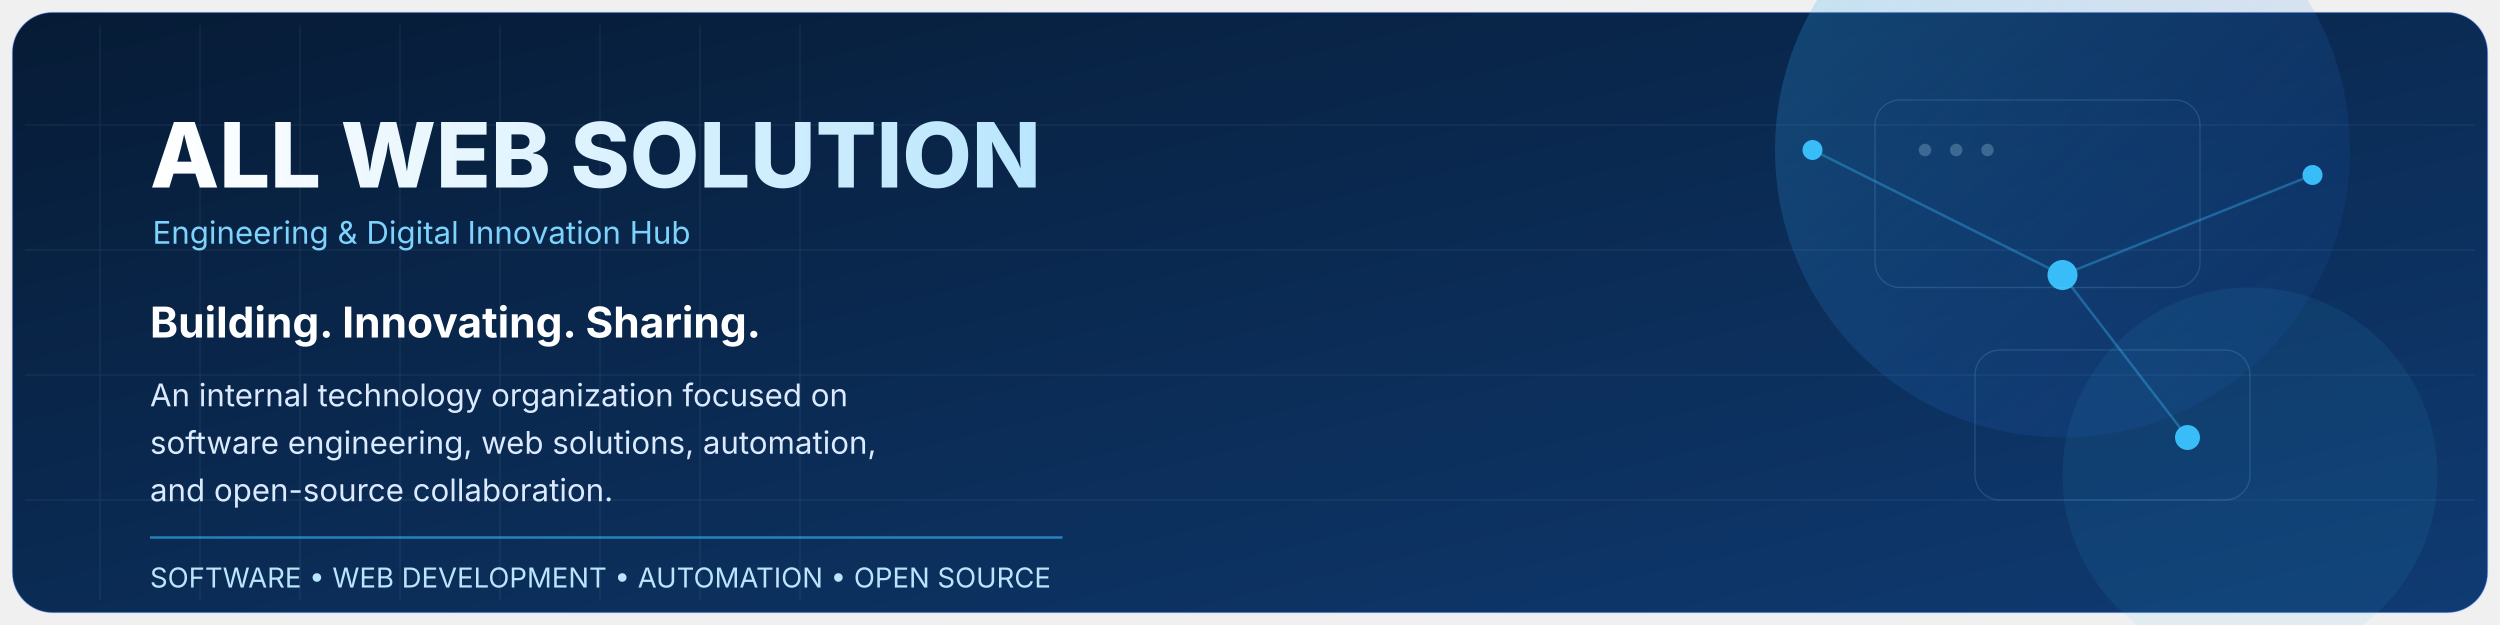
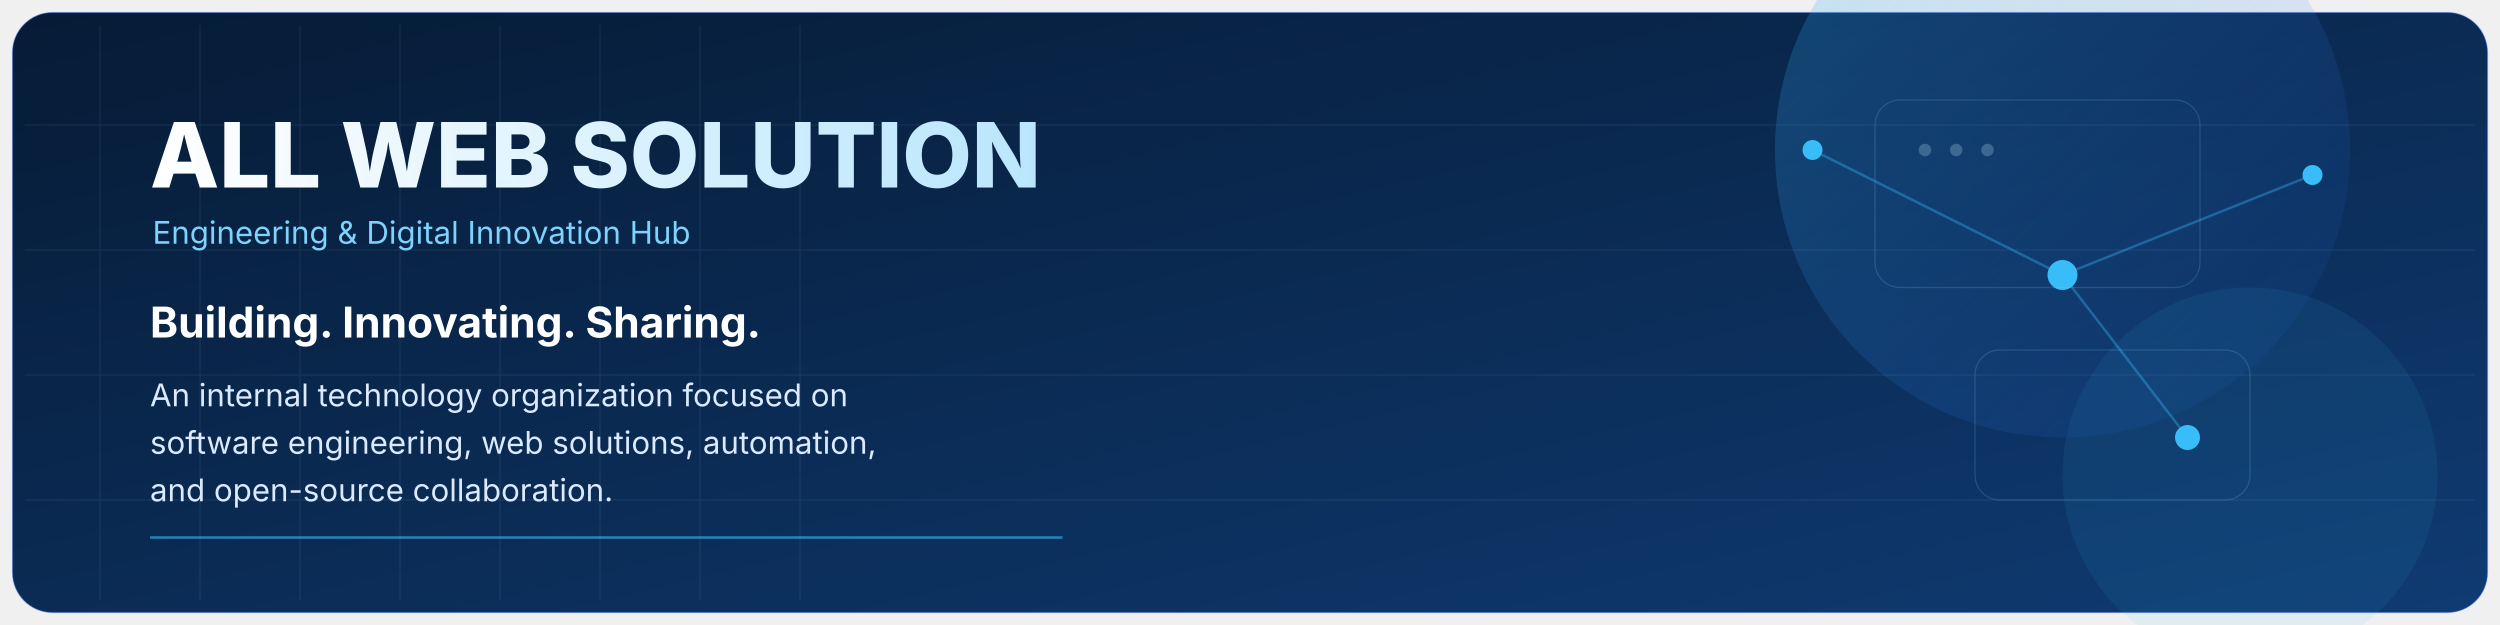
<svg xmlns="http://www.w3.org/2000/svg" width="2000" height="500" viewBox="0 0 2000 500">
  <defs>
    <linearGradient id="bg" x1="0" y1="0" x2="1" y2="1">
      <stop offset="0%" stop-color="#061B35" />
      <stop offset="100%" stop-color="#0F3B73" />
    </linearGradient>
    <linearGradient id="blueGlow" x1="0" y1="0" x2="1" y2="1">
      <stop offset="0%" stop-color="#38BDF8" stop-opacity=".25" />
      <stop offset="100%" stop-color="#2563EB" stop-opacity=".05" />
    </linearGradient>
    <linearGradient id="textGlow">
      <stop offset="0%" stop-color="#FFFFFF" />
      <stop offset="100%" stop-color="#BAE6FD" />
    </linearGradient>
  </defs>
  <rect x="10" y="10" width="1980" height="480" rx="32" fill="url(#bg)" stroke="#2563EB" stroke-opacity=".35" />
  <g opacity=".08" stroke="#BAE6FD">
    <line x1="80" y1="20" x2="80" y2="480" />
    <line x1="160" y1="20" x2="160" y2="480" />
    <line x1="240" y1="20" x2="240" y2="480" />
    <line x1="320" y1="20" x2="320" y2="480" />
    <line x1="400" y1="20" x2="400" y2="480" />
    <line x1="480" y1="20" x2="480" y2="480" />
    <line x1="560" y1="20" x2="560" y2="480" />
    <line x1="640" y1="20" x2="640" y2="480" />
    <line x1="20" y1="100" x2="1980" y2="100" />
    <line x1="20" y1="200" x2="1980" y2="200" />
    <line x1="20" y1="300" x2="1980" y2="300" />
    <line x1="20" y1="400" x2="1980" y2="400" />
  </g>
  <circle cx="1650" cy="120" r="230" fill="url(#blueGlow)" />
  <circle cx="1800" cy="380" r="150" fill="#38BDF8" opacity=".08" />
  <g stroke="#38BDF8" stroke-width="2" opacity=".35">
    <line x1="1450" y1="120" x2="1650" y2="220" />
    <line x1="1650" y1="220" x2="1850" y2="140" />
    <line x1="1650" y1="220" x2="1750" y2="350" />
  </g>
  <g fill="#38BDF8">
    <circle cx="1450" cy="120" r="8" />
    <circle cx="1650" cy="220" r="12" />
    <circle cx="1850" cy="140" r="8" />
    <circle cx="1750" cy="350" r="10" />
  </g>
  <text x="120" y="150" font-family="Inter,Segoe UI,Arial" font-size="72" font-weight="800" fill="url(#textGlow)">
ALL WEB SOLUTION
</text>
  <text x="122" y="195" font-family="Inter,Segoe UI,Arial" font-size="25" fill="#7DD3FC">
Engineering &amp; Digital Innovation Hub
</text>
  <text x="120" y="270" font-family="Inter,Segoe UI,Arial" font-size="34" font-weight="700" fill="white">
Building. Innovating. Sharing.
</text>
  <text x="120" y="325" font-family="Inter,Segoe UI,Arial" font-size="25" fill="#DBEAFE">
    <tspan x="120">
An internal technology organization focused on
</tspan>
    <tspan x="120" dy="38">
software engineering, web solutions, automation,
</tspan>
    <tspan x="120" dy="38">
and open-source collaboration.
</tspan>
  </text>
  <line x1="120" y1="430" x2="850" y2="430" stroke="#38BDF8" stroke-width="2" stroke-opacity=".6" />
-   <text x="120" y="470" font-family="Inter,Segoe UI,Arial" font-size="22" fill="#BAE6FD">
- 
- SOFTWARE • WEB DEVELOPMENT • AUTOMATION • OPEN SOURCE
- 
- </text>
  <g opacity=".18" fill="none" stroke="#7DD3FC">
    <rect x="1500" y="80" width="260" height="150" rx="20" />
    <rect x="1580" y="280" width="220" height="120" rx="20" />
  </g>
  <g opacity=".25" fill="#BAE6FD">
    <circle cx="1540" cy="120" r="5" />
    <circle cx="1565" cy="120" r="5" />
    <circle cx="1590" cy="120" r="5" />
  </g>
</svg>
